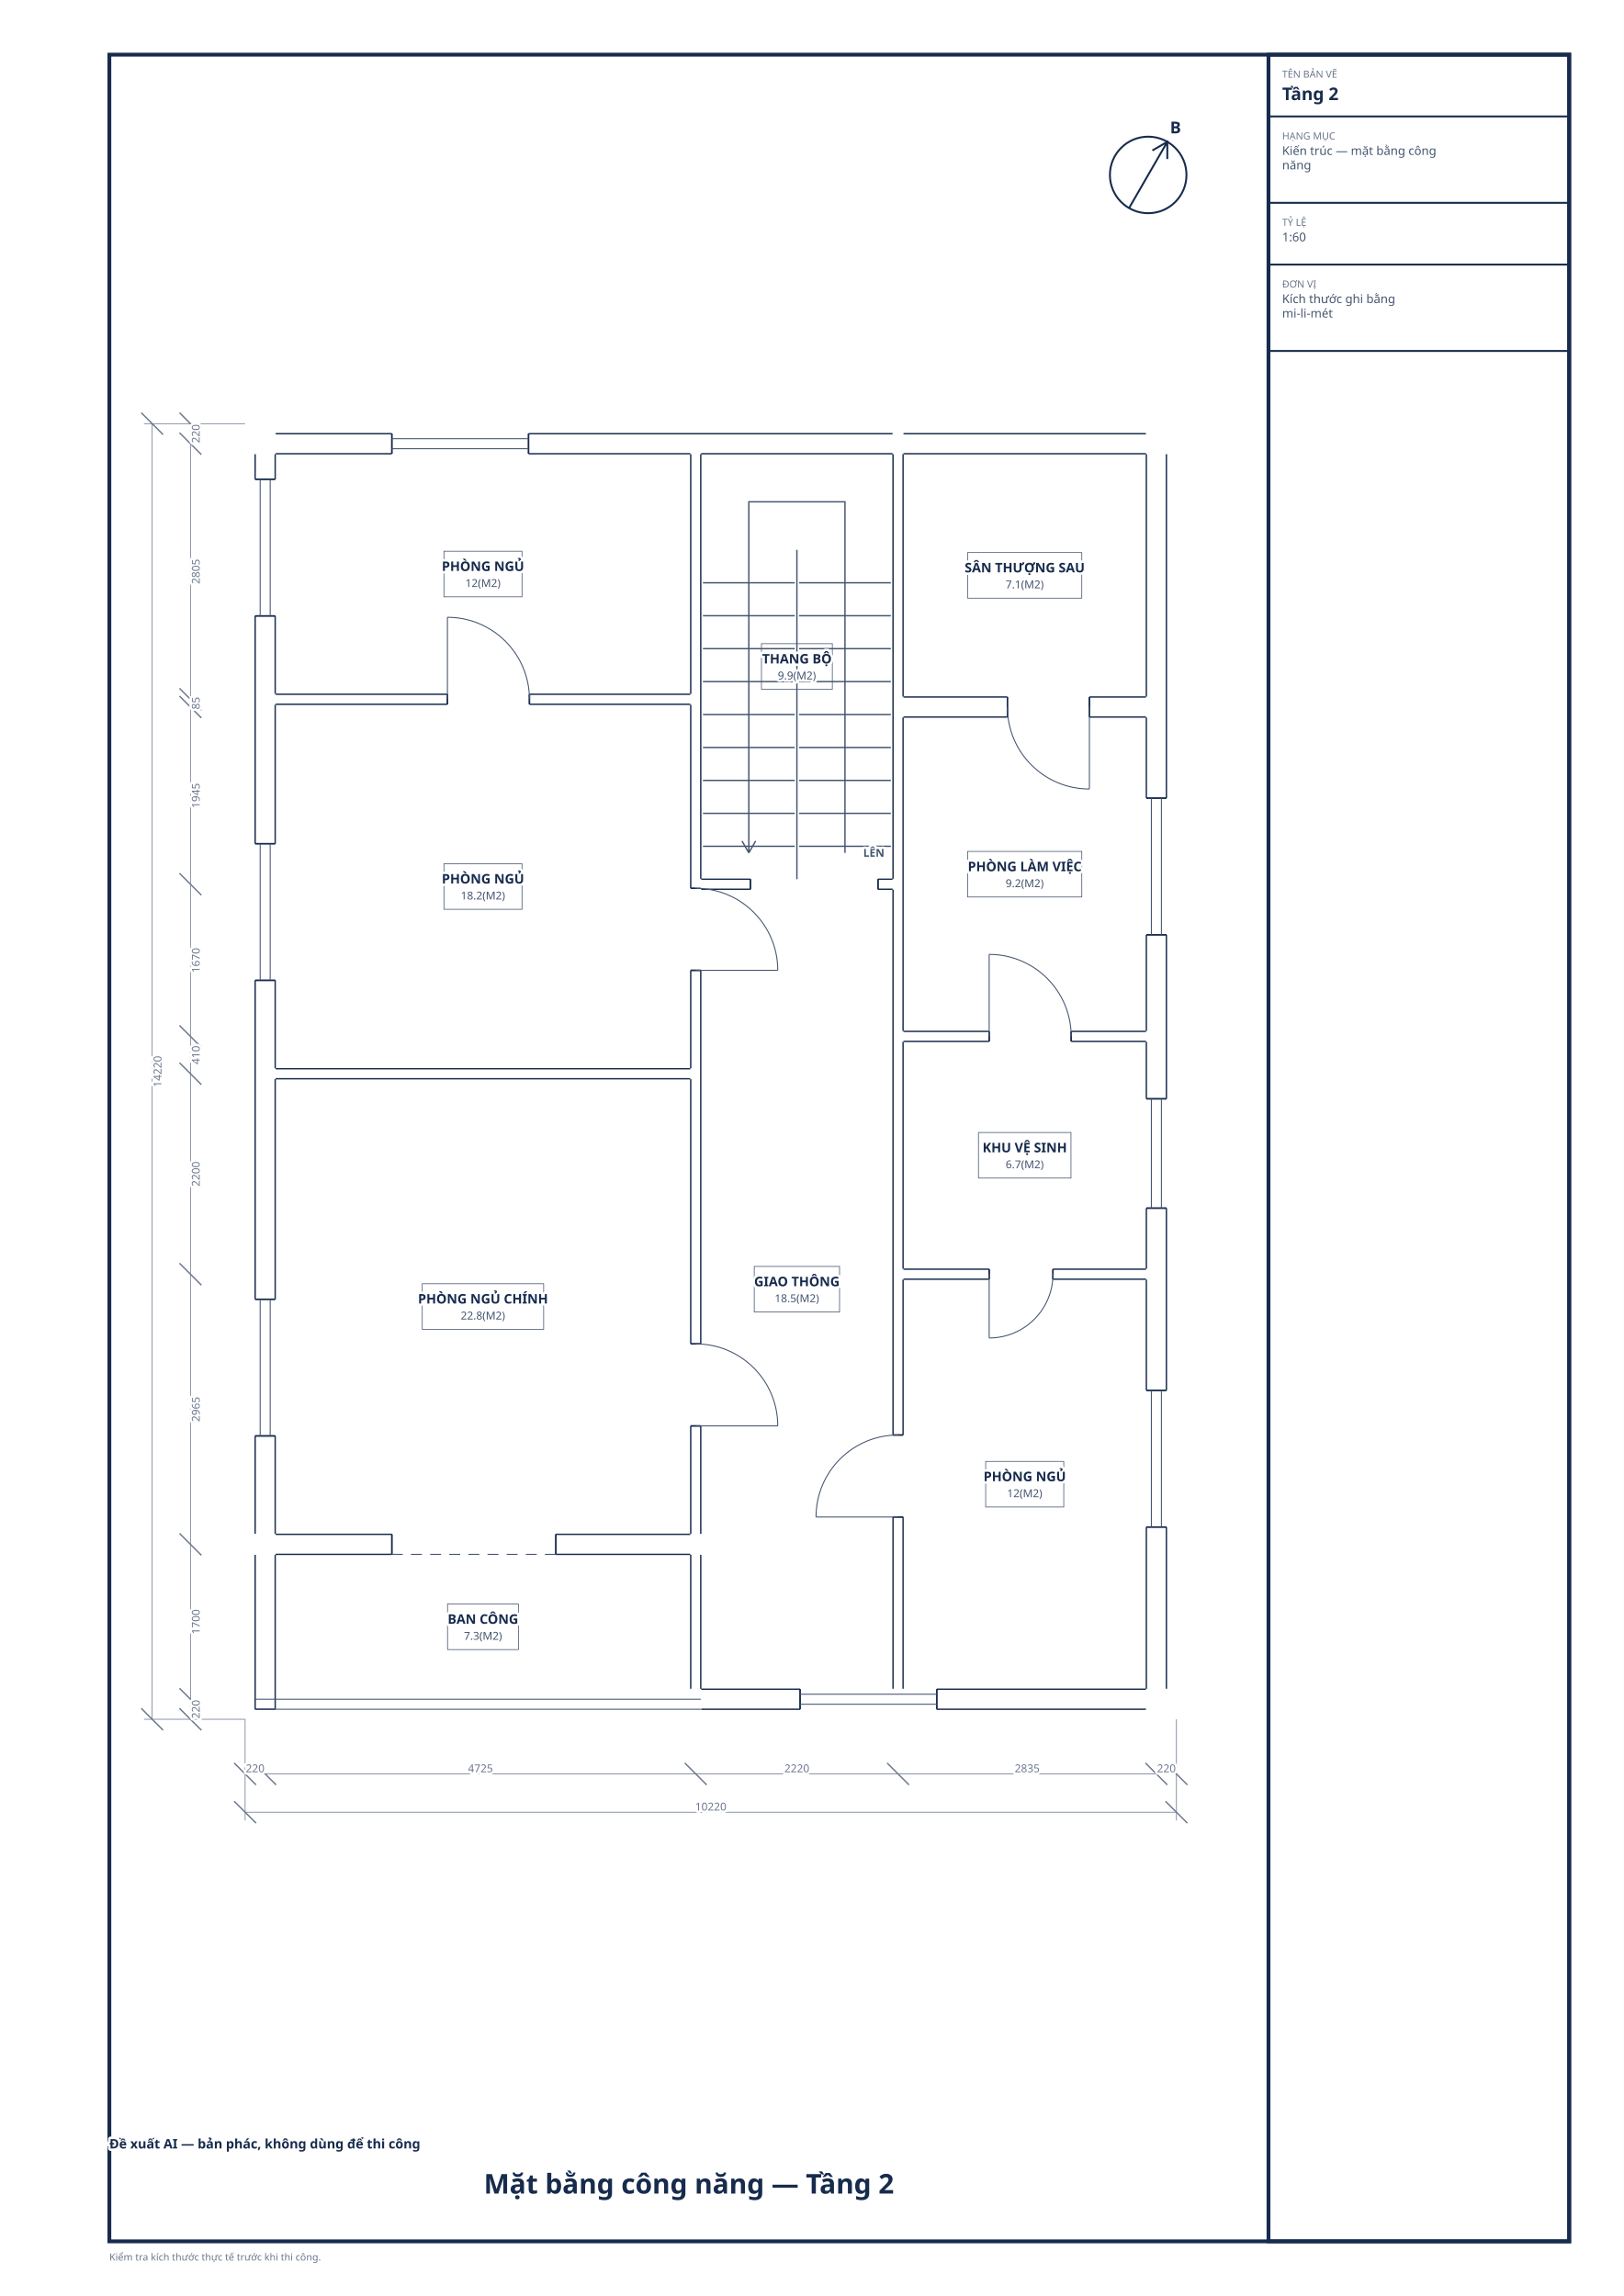
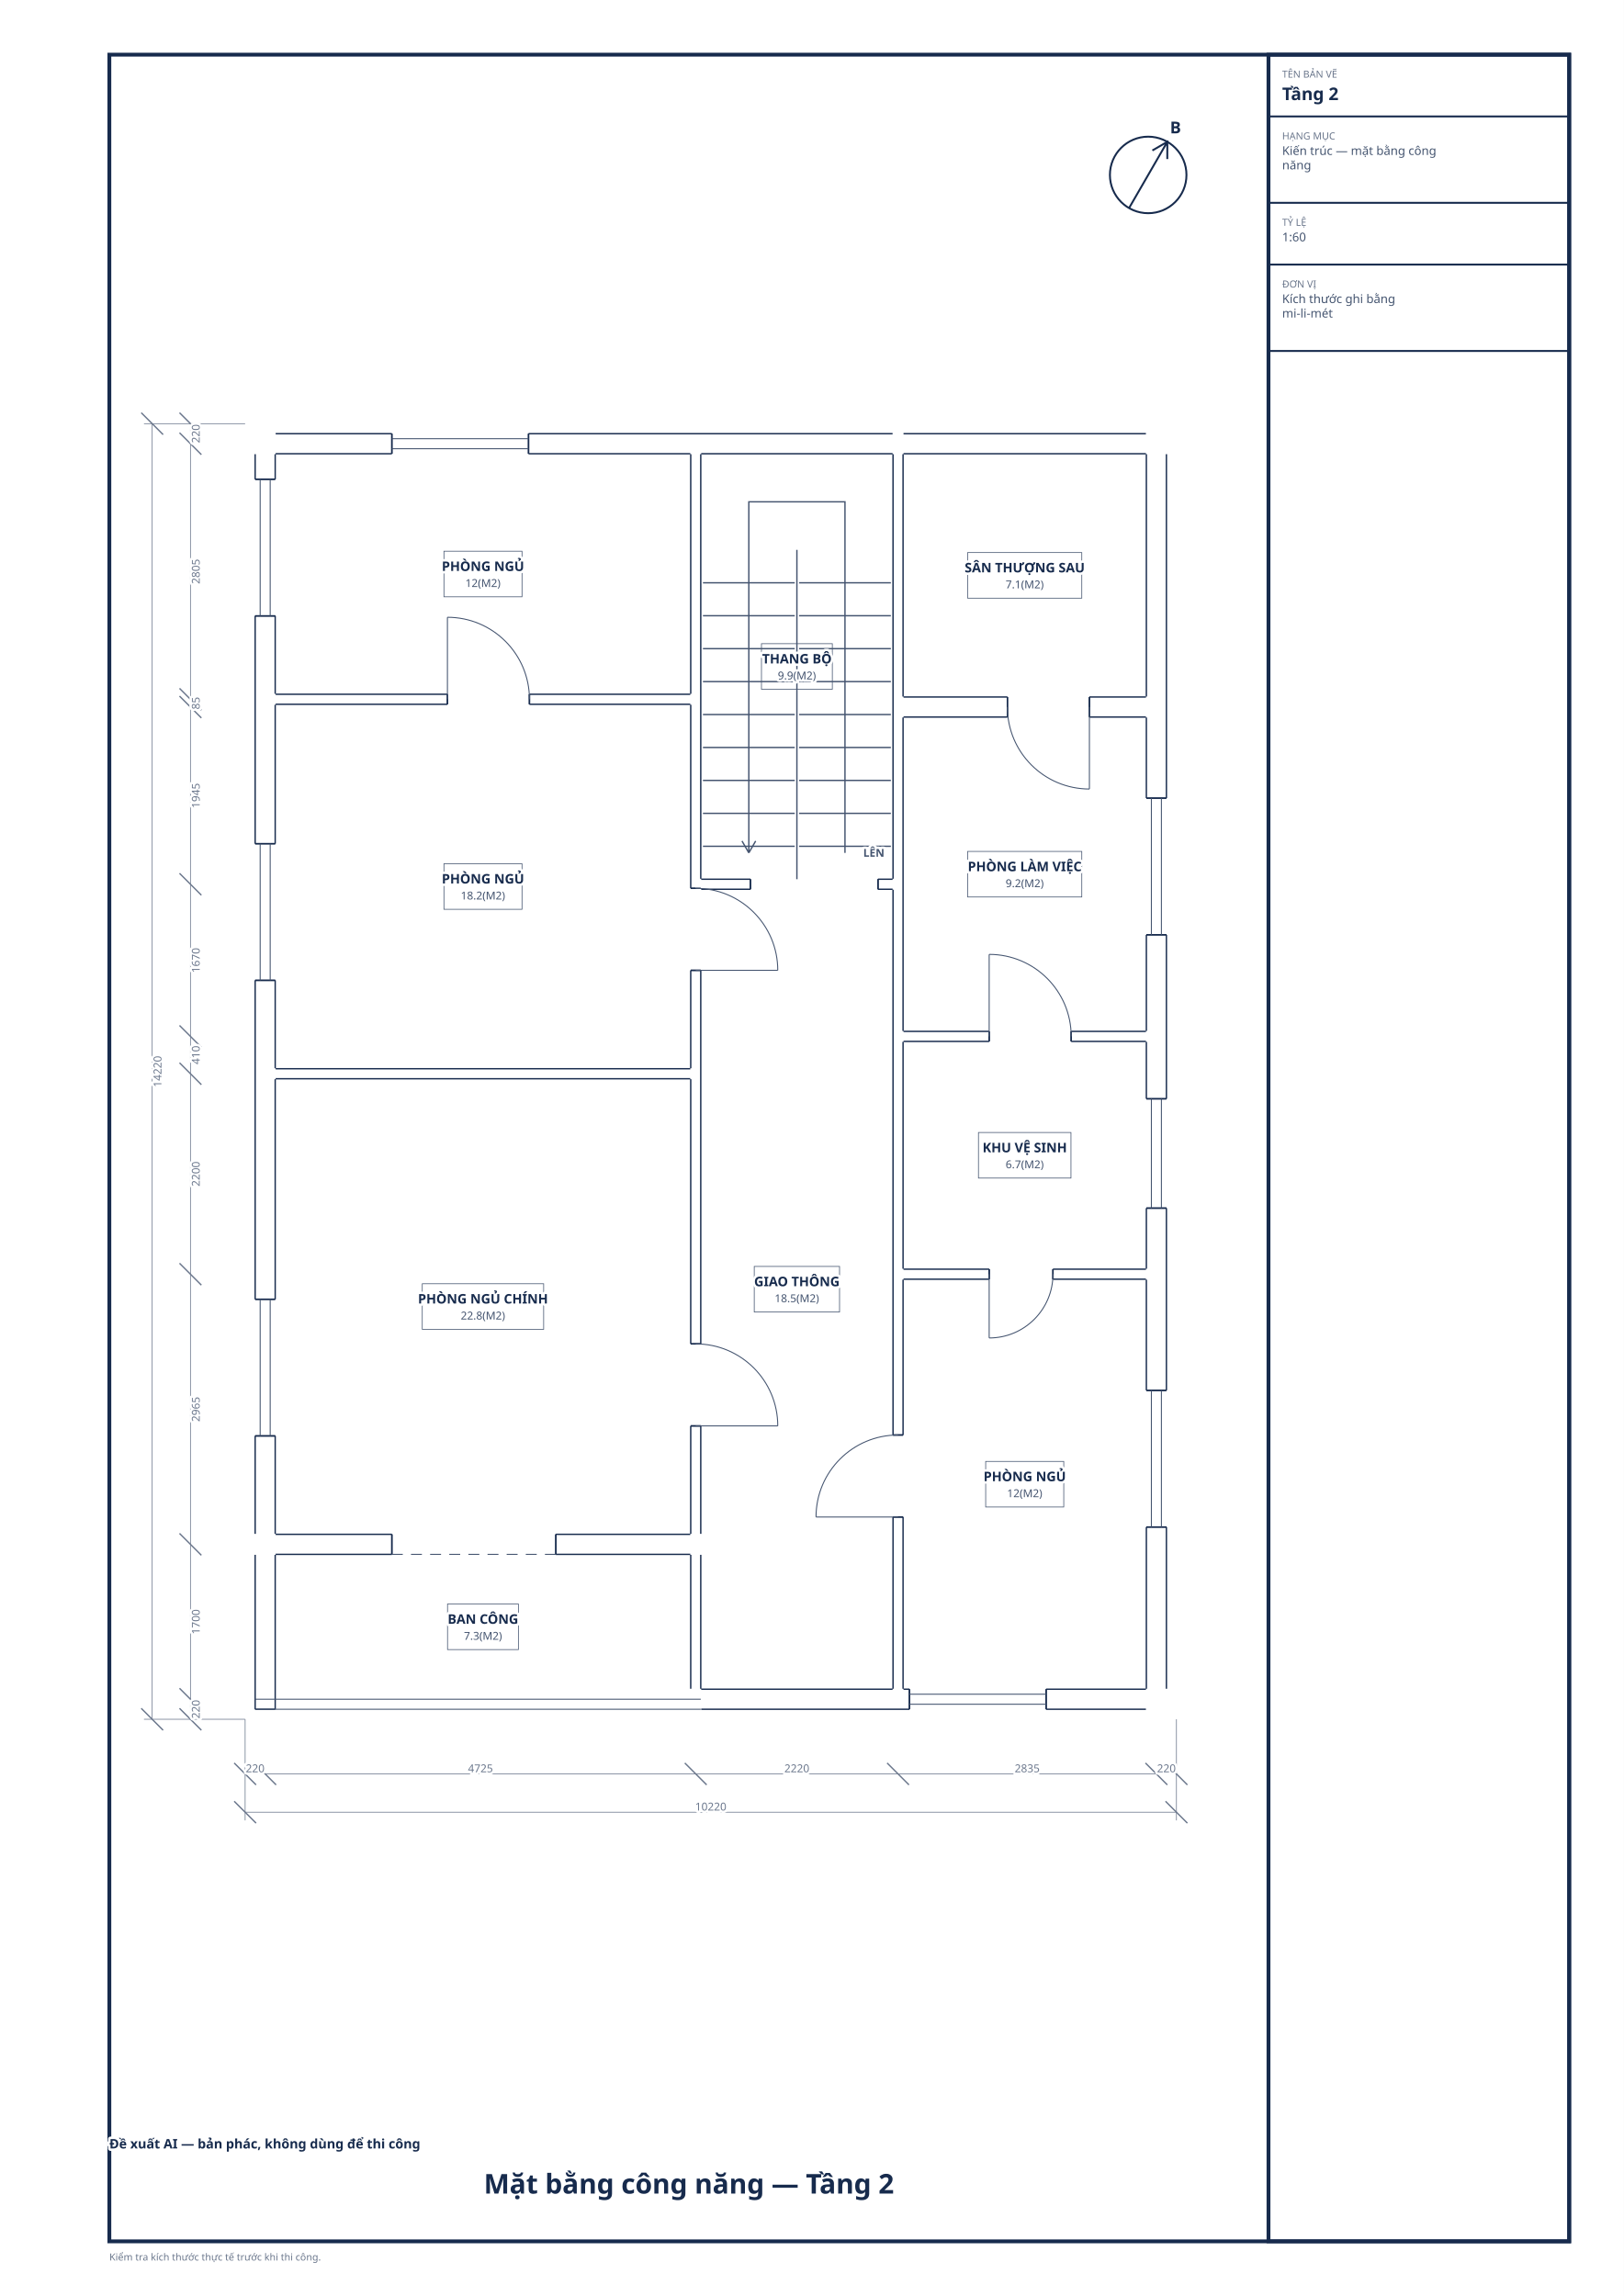
<svg xmlns="http://www.w3.org/2000/svg" viewBox="0 0 297 420" width="297mm" height="420mm">
  <style>text{font-family:'Be Vietnam Pro', 'Noto Sans', 'Segoe UI', system-ui, sans-serif;text-anchor:middle;dominant-baseline:middle;paint-order:stroke;stroke:#FFFFFF;stroke-width:0.9;stroke-linejoin:round}.fr{stroke:#172B4D;stroke-width:0.7;fill:none;}.tr{stroke:#172B4D;stroke-width:0.35;fill:none;}.wf{fill:#FFFFFF;stroke:none}.w{stroke:#172B4D;stroke-width:0.25;fill:none;}.cl{fill:#172B4D;stroke:#172B4D;stroke-width:0.25}.lb{fill:none;stroke:#44546F;stroke-width:0.13}.rl{stroke:#44546F;stroke-width:0.18;fill:none;}.op{stroke:#172B4D;stroke-width:0.25;fill:none;}.dl{stroke:#44546F;stroke-width:0.18;fill:none;}.wn{stroke:#44546F;stroke-width:0.18;fill:none;}.st{stroke:#44546F;stroke-width:0.25;fill:none;}.sa{stroke:#44546F;stroke-width:0.25;fill:none;}.vd{stroke:#44546F;stroke-width:0.18;fill:#DCDFE4}.nt{stroke:#172B4D;stroke-width:0.35;fill:none;}.dm{stroke:#6B778C;stroke-width:0.13;fill:none;}.dt{stroke:#6B778C;stroke-width:0.25;fill:none;}.tn{font-size:2.4px;fill:#172B4D;font-weight:600;}.ta{font-size:2px;fill:#44546F;}.td{font-size:2px;fill:#6B778C;}.tst{font-size:2px;fill:#44546F;font-weight:600;}.tl{font-size:3.2px;fill:#172B4D;font-weight:700;text-anchor:start;}.tw{font-size:2.4px;fill:#172B4D;font-weight:600;text-anchor:start;}.ts{font-size:2.2px;fill:#44546F;text-anchor:start;}.tnn{font-size:3px;fill:#172B4D;font-weight:700;}.tt{font-size:5px;fill:#172B4D;font-weight:700;}.tbl{font-size:1.8px;fill:#6B778C;text-anchor:start;}.tf{font-size:1.8px;fill:#6B778C;text-anchor:start;}</style>
  <rect x="0" y="0" width="297" height="420" fill="#FFFFFF" />
  <rect x="20" y="10" width="267" height="400" class="fr" />
  <rect x="232" y="10" width="55" height="400" class="fr" />
  <text x="234.5" y="13.58" class="tbl">TÊN BẢN VẼ</text>
  <text x="234.5" y="17.18" class="tl">Tầng 2</text>
  <path class="tr" d="M 232 21.3 L 287 21.3" />
  <text x="234.5" y="24.88" class="tbl">HẠNG MỤC</text>
  <text x="234.5" y="27.58" class="ts">Kiến trúc — mặt bằng công</text>
  <text x="234.5" y="30.22" class="ts">năng</text>
  <path class="tr" d="M 232 37.1 L 287 37.1" />
  <text x="234.5" y="40.68" class="tbl">TỶ LỆ</text>
  <text x="234.5" y="43.38" class="ts">1:60</text>
  <path class="tr" d="M 232 48.4 L 287 48.4" />
  <text x="234.5" y="51.98" class="tbl">ĐƠN VỊ</text>
  <text x="234.5" y="54.68" class="ts">Kích thước ghi bằng</text>
  <text x="234.5" y="57.32" class="ts">mi-li-mét</text>
  <path class="tr" d="M 232 64.2 L 287 64.2" />
  <text x="126" y="399.5" class="tt">Mặt bằng công năng — Tầng 2</text>
  <text x="20" y="392.16" class="tw">Đề xuất AI — bản phác, không dùng để thi công</text>
  <text x="20" y="412.88" class="tf">Kiểm tra kích thước thực tế trước khi thi công.</text>
-   <path class="wf" d="M 126.333 312.667 L 146.333 312.667 L 146.333 309 L 126.333 309 Z M 171.333 312.667 L 213.333 312.667 L 213.333 309 L 171.333 309 Z M 46.667 83 L 71.667 83 L 71.667 79.333 L 46.667 79.333 Z M 96.667 83 L 213.333 83 L 213.333 79.333 L 96.667 79.333 Z M 50.333 312.667 L 50.333 262.667 L 46.667 262.667 L 46.667 312.667 Z M 50.333 237.667 L 50.333 179.333 L 46.667 179.333 L 46.667 237.667 Z M 50.333 154.333 L 50.333 112.667 L 46.667 112.667 L 46.667 154.333 Z M 50.333 87.667 L 50.333 79.333 L 46.667 79.333 L 46.667 87.667 Z M 213.333 312.667 L 213.333 279.333 L 209.667 279.333 L 209.667 312.667 Z M 213.333 254.333 L 213.333 221 L 209.667 221 L 209.667 254.333 Z M 213.333 201 L 213.333 171 L 209.667 171 L 209.667 201 Z M 213.333 146 L 213.333 79.333 L 209.667 79.333 L 209.667 146 Z M 46.667 284.333 L 71.667 284.333 L 71.667 280.667 L 46.667 280.667 Z M 101.667 284.333 L 128.167 284.333 L 128.167 280.667 L 101.667 280.667 Z M 164.25 131.167 L 184.25 131.167 L 184.25 127.5 L 164.25 127.5 Z M 199.25 131.167 L 211.5 131.167 L 211.5 127.5 L 199.25 127.5 Z M 128.167 312.667 L 128.167 260.833 L 126.333 260.833 L 126.333 312.667 Z M 128.167 245.833 L 128.167 177.5 L 126.333 177.5 L 126.333 245.833 Z M 128.167 162.5 L 128.167 81.167 L 126.333 81.167 L 126.333 162.5 Z M 165.167 310.833 L 165.167 277.5 L 163.333 277.5 L 163.333 310.833 Z M 165.167 262.5 L 165.167 79.333 L 163.333 79.333 L 163.333 262.5 Z M 48.5 197.333 L 127.25 197.333 L 127.25 195.5 L 48.5 195.5 Z M 48.5 128.833 L 81.833 128.833 L 81.833 127 L 48.5 127 Z M 96.833 128.833 L 127.25 128.833 L 127.25 127 L 96.833 127 Z M 127.25 162.667 L 137.25 162.667 L 137.25 160.833 L 127.25 160.833 Z M 160.583 162.667 L 164.25 162.667 L 164.25 160.833 L 160.583 160.833 Z M 164.25 234 L 180.917 234 L 180.917 232.167 L 164.25 232.167 Z M 192.583 234 L 211.5 234 L 211.5 232.167 L 192.583 232.167 Z M 164.25 190.5 L 180.917 190.5 L 180.917 188.667 L 164.25 188.667 Z M 195.917 190.5 L 211.5 190.5 L 211.5 188.667 L 195.917 188.667 Z" />
-   <path class="w" d="M 128.25 312.667 L 146.333 312.667 M 128.25 309 L 146.333 309 M 146.333 312.667 L 146.333 309 M 171.333 312.667 L 209.583 312.667 M 171.333 309 L 209.583 309 M 171.333 312.667 L 171.333 309 M 50.417 83 L 71.667 83 M 50.417 79.333 L 71.667 79.333 M 71.667 83 L 71.667 79.333 M 96.667 83 L 126.25 83 M 128.25 83 L 163.25 83 M 165.25 83 L 209.583 83 M 96.667 79.333 L 163.25 79.333 M 165.25 79.333 L 209.583 79.333 M 96.667 83 L 96.667 79.333 M 50.333 312.667 L 50.333 284.417 M 50.333 280.583 L 50.333 262.667 M 46.667 312.667 L 46.667 284.417 M 46.667 280.583 L 46.667 262.667 M 50.333 312.667 L 46.667 312.667 M 50.333 262.667 L 46.667 262.667 M 50.333 237.667 L 50.333 197.417 M 50.333 195.417 L 50.333 179.333 M 46.667 237.667 L 46.667 179.333 M 50.333 237.667 L 46.667 237.667 M 50.333 179.333 L 46.667 179.333 M 50.333 154.333 L 50.333 128.917 M 50.333 126.917 L 50.333 112.667 M 46.667 154.333 L 46.667 112.667 M 50.333 154.333 L 46.667 154.333 M 50.333 112.667 L 46.667 112.667 M 50.333 87.667 L 50.333 83.083 M 46.667 87.667 L 46.667 83.083 M 50.333 87.667 L 46.667 87.667 M 213.333 308.917 L 213.333 279.333 M 209.667 308.917 L 209.667 279.333 M 213.333 279.333 L 209.667 279.333 M 213.333 254.333 L 213.333 221 M 209.667 254.333 L 209.667 234.083 M 209.667 232.083 L 209.667 221 M 213.333 254.333 L 209.667 254.333 M 213.333 221 L 209.667 221 M 213.333 201 L 213.333 171 M 209.667 201 L 209.667 190.583 M 209.667 188.583 L 209.667 171 M 213.333 201 L 209.667 201 M 213.333 171 L 209.667 171 M 213.333 146 L 213.333 83.083 M 209.667 146 L 209.667 131.25 M 209.667 127.417 L 209.667 83.083 M 213.333 146 L 209.667 146 M 50.417 284.333 L 71.667 284.333 M 50.417 280.667 L 71.667 280.667 M 71.667 284.333 L 71.667 280.667 M 101.667 284.333 L 126.25 284.333 M 101.667 280.667 L 126.25 280.667 M 101.667 284.333 L 101.667 280.667 M 165.25 131.167 L 184.25 131.167 M 165.25 127.5 L 184.25 127.5 M 184.25 131.167 L 184.25 127.5 M 199.25 131.167 L 209.583 131.167 M 199.25 127.5 L 209.583 127.5 M 199.25 131.167 L 199.25 127.5 M 128.167 308.917 L 128.167 284.417 M 128.167 280.583 L 128.167 260.833 M 126.333 308.917 L 126.333 284.417 M 126.333 280.583 L 126.333 260.833 M 128.167 260.833 L 126.333 260.833 M 128.167 245.833 L 128.167 177.5 M 126.333 245.833 L 126.333 197.417 M 126.333 195.417 L 126.333 177.5 M 128.167 245.833 L 126.333 245.833 M 128.167 177.5 L 126.333 177.5 M 128.167 160.75 L 128.167 83.083 M 126.333 162.5 L 126.333 128.917 M 126.333 126.917 L 126.333 83.083 M 127.167 162.5 L 126.333 162.5 M 165.167 308.917 L 165.167 277.5 M 163.333 308.917 L 163.333 277.5 M 165.167 277.5 L 163.333 277.5 M 165.167 262.5 L 165.167 234.083 M 165.167 232.083 L 165.167 190.583 M 165.167 188.583 L 165.167 131.25 M 165.167 127.417 L 165.167 83.083 M 163.333 262.5 L 163.333 162.75 M 163.333 160.75 L 163.333 83.083 M 165.167 262.5 L 163.333 262.5 M 50.417 197.333 L 126.25 197.333 M 50.417 195.5 L 126.25 195.5 M 50.417 128.833 L 81.833 128.833 M 50.417 127 L 81.833 127 M 81.833 128.833 L 81.833 127 M 96.833 128.833 L 126.25 128.833 M 96.833 127 L 126.25 127 M 96.833 128.833 L 96.833 127 M 128.25 162.667 L 137.25 162.667 M 128.25 160.833 L 137.25 160.833 M 137.25 162.667 L 137.25 160.833 M 160.583 162.667 L 163.25 162.667 M 160.583 160.833 L 163.25 160.833 M 160.583 162.667 L 160.583 160.833 M 165.25 234 L 180.917 234 M 165.25 232.167 L 180.917 232.167 M 180.917 234 L 180.917 232.167 M 192.583 234 L 209.583 234 M 192.583 232.167 L 209.583 232.167 M 192.583 234 L 192.583 232.167 M 165.25 190.5 L 180.917 190.5 M 165.25 188.667 L 180.917 188.667 M 180.917 190.5 L 180.917 188.667 M 195.917 190.5 L 209.583 190.5 M 195.917 188.667 L 209.583 188.667 M 195.917 190.5 L 195.917 188.667" />
+   <path class="wf" d="M 126.333 312.667 L 166.333 312.667 L 166.333 309 L 126.333 309 Z M 191.333 312.667 L 213.333 312.667 L 213.333 309 L 191.333 309 Z M 46.667 83 L 71.667 83 L 71.667 79.333 L 46.667 79.333 Z M 96.667 83 L 213.333 83 L 213.333 79.333 L 96.667 79.333 Z M 50.333 312.667 L 50.333 262.667 L 46.667 262.667 L 46.667 312.667 Z M 50.333 237.667 L 50.333 179.333 L 46.667 179.333 L 46.667 237.667 Z M 50.333 154.333 L 50.333 112.667 L 46.667 112.667 L 46.667 154.333 Z M 50.333 87.667 L 50.333 79.333 L 46.667 79.333 L 46.667 87.667 Z M 213.333 312.667 L 213.333 279.333 L 209.667 279.333 L 209.667 312.667 Z M 213.333 254.333 L 213.333 221 L 209.667 221 L 209.667 254.333 Z M 213.333 201 L 213.333 171 L 209.667 171 L 209.667 201 Z M 213.333 146 L 213.333 79.333 L 209.667 79.333 L 209.667 146 Z M 46.667 284.333 L 71.667 284.333 L 71.667 280.667 L 46.667 280.667 Z M 101.667 284.333 L 128.167 284.333 L 128.167 280.667 L 101.667 280.667 Z M 164.25 131.167 L 184.25 131.167 L 184.25 127.5 L 164.25 127.5 Z M 199.25 131.167 L 211.5 131.167 L 211.5 127.5 L 199.25 127.5 Z M 128.167 312.667 L 128.167 260.833 L 126.333 260.833 L 126.333 312.667 Z M 128.167 245.833 L 128.167 177.5 L 126.333 177.5 L 126.333 245.833 Z M 128.167 162.5 L 128.167 81.167 L 126.333 81.167 L 126.333 162.5 Z M 165.167 310.833 L 165.167 277.5 L 163.333 277.5 L 163.333 310.833 Z M 165.167 262.5 L 165.167 79.333 L 163.333 79.333 L 163.333 262.5 Z M 48.5 197.333 L 127.25 197.333 L 127.25 195.5 L 48.5 195.5 Z M 48.5 128.833 L 81.833 128.833 L 81.833 127 L 48.5 127 Z M 96.833 128.833 L 127.25 128.833 L 127.25 127 L 96.833 127 Z M 127.25 162.667 L 137.25 162.667 L 137.25 160.833 L 127.25 160.833 Z M 160.583 162.667 L 164.25 162.667 L 164.25 160.833 L 160.583 160.833 Z M 164.25 234 L 180.917 234 L 180.917 232.167 L 164.25 232.167 Z M 192.583 234 L 211.5 234 L 211.5 232.167 L 192.583 232.167 Z M 164.25 190.5 L 180.917 190.5 L 180.917 188.667 L 164.25 188.667 Z M 195.917 190.5 L 211.5 190.5 L 211.5 188.667 L 195.917 188.667 Z" />
+   <path class="w" d="M 128.25 312.667 L 166.333 312.667 M 128.25 309 L 163.25 309 M 165.25 309 L 166.333 309 M 166.333 312.667 L 166.333 309 M 191.333 312.667 L 209.583 312.667 M 191.333 309 L 209.583 309 M 191.333 312.667 L 191.333 309 M 50.417 83 L 71.667 83 M 50.417 79.333 L 71.667 79.333 M 71.667 83 L 71.667 79.333 M 96.667 83 L 126.25 83 M 128.25 83 L 163.25 83 M 165.25 83 L 209.583 83 M 96.667 79.333 L 163.25 79.333 M 165.25 79.333 L 209.583 79.333 M 96.667 83 L 96.667 79.333 M 50.333 312.667 L 50.333 284.417 M 50.333 280.583 L 50.333 262.667 M 46.667 312.667 L 46.667 284.417 M 46.667 280.583 L 46.667 262.667 M 50.333 312.667 L 46.667 312.667 M 50.333 262.667 L 46.667 262.667 M 50.333 237.667 L 50.333 197.417 M 50.333 195.417 L 50.333 179.333 M 46.667 237.667 L 46.667 179.333 M 50.333 237.667 L 46.667 237.667 M 50.333 179.333 L 46.667 179.333 M 50.333 154.333 L 50.333 128.917 M 50.333 126.917 L 50.333 112.667 M 46.667 154.333 L 46.667 112.667 M 50.333 154.333 L 46.667 154.333 M 50.333 112.667 L 46.667 112.667 M 50.333 87.667 L 50.333 83.083 M 46.667 87.667 L 46.667 83.083 M 50.333 87.667 L 46.667 87.667 M 213.333 308.917 L 213.333 279.333 M 209.667 308.917 L 209.667 279.333 M 213.333 279.333 L 209.667 279.333 M 213.333 254.333 L 213.333 221 M 209.667 254.333 L 209.667 234.083 M 209.667 232.083 L 209.667 221 M 213.333 254.333 L 209.667 254.333 M 213.333 221 L 209.667 221 M 213.333 201 L 213.333 171 M 209.667 201 L 209.667 190.583 M 209.667 188.583 L 209.667 171 M 213.333 201 L 209.667 201 M 213.333 171 L 209.667 171 M 213.333 146 L 213.333 83.083 M 209.667 146 L 209.667 131.25 M 209.667 127.417 L 209.667 83.083 M 213.333 146 L 209.667 146 M 50.417 284.333 L 71.667 284.333 M 50.417 280.667 L 71.667 280.667 M 71.667 284.333 L 71.667 280.667 M 101.667 284.333 L 126.25 284.333 M 101.667 280.667 L 126.25 280.667 M 101.667 284.333 L 101.667 280.667 M 165.25 131.167 L 184.25 131.167 M 165.25 127.5 L 184.25 127.5 M 184.25 131.167 L 184.25 127.5 M 199.25 131.167 L 209.583 131.167 M 199.25 127.5 L 209.583 127.5 M 199.25 131.167 L 199.25 127.5 M 128.167 308.917 L 128.167 284.417 M 128.167 280.583 L 128.167 260.833 M 126.333 308.917 L 126.333 284.417 M 126.333 280.583 L 126.333 260.833 M 128.167 260.833 L 126.333 260.833 M 128.167 245.833 L 128.167 177.5 M 126.333 245.833 L 126.333 197.417 M 126.333 195.417 L 126.333 177.5 M 128.167 245.833 L 126.333 245.833 M 128.167 177.5 L 126.333 177.5 M 128.167 160.75 L 128.167 83.083 M 126.333 162.5 L 126.333 128.917 M 126.333 126.917 L 126.333 83.083 M 127.167 162.5 L 126.333 162.5 M 165.167 308.917 L 165.167 277.5 M 163.333 308.917 L 163.333 277.5 M 165.167 277.5 L 163.333 277.5 M 165.167 262.5 L 165.167 234.083 M 165.167 232.083 L 165.167 190.583 M 165.167 188.583 L 165.167 131.25 M 165.167 127.417 L 165.167 83.083 M 163.333 262.5 L 163.333 162.75 M 163.333 160.75 L 163.333 83.083 M 165.167 262.5 L 163.333 262.5 M 50.417 197.333 L 126.25 197.333 M 50.417 195.5 L 126.25 195.5 M 50.417 128.833 L 81.833 128.833 M 50.417 127 L 81.833 127 M 81.833 128.833 L 81.833 127 M 96.833 128.833 L 126.25 128.833 M 96.833 127 L 126.25 127 M 96.833 128.833 L 96.833 127 M 128.25 162.667 L 137.25 162.667 M 128.25 160.833 L 137.25 160.833 M 137.25 162.667 L 137.25 160.833 M 160.583 162.667 L 163.25 162.667 M 160.583 160.833 L 163.25 160.833 M 160.583 162.667 L 160.583 160.833 M 165.25 234 L 180.917 234 M 165.25 232.167 L 180.917 232.167 M 180.917 234 L 180.917 232.167 M 192.583 234 L 209.583 234 M 192.583 232.167 L 209.583 232.167 M 192.583 234 L 192.583 232.167 M 165.25 190.5 L 180.917 190.5 M 165.25 188.667 L 180.917 188.667 M 180.917 190.5 L 180.917 188.667 M 195.917 190.5 L 209.583 190.5 M 195.917 188.667 L 209.583 188.667 M 195.917 190.5 L 195.917 188.667" />
  <path class="rl" d="M 46.667 312.667 L 128.167 312.667 M 46.667 310.833 L 128.167 310.833" />
-   <path class="op" d="M 71.667 284.333 L 71.667 280.667 M 101.667 284.333 L 101.667 280.667 M 128.167 260.833 L 126.333 260.833 M 128.167 245.833 L 126.333 245.833 M 128.167 177.5 L 126.333 177.5 M 128.167 162.5 L 126.333 162.5 M 81.833 128.833 L 81.833 127 M 96.833 128.833 L 96.833 127 M 137.25 162.667 L 137.25 160.833 M 160.583 162.667 L 160.583 160.833 M 165.167 277.5 L 163.333 277.5 M 165.167 262.5 L 163.333 262.5 M 180.917 234 L 180.917 232.167 M 192.583 234 L 192.583 232.167 M 180.917 190.5 L 180.917 188.667 M 195.917 190.5 L 195.917 188.667 M 184.25 131.167 L 184.25 127.5 M 199.25 131.167 L 199.25 127.5 M 50.333 262.667 L 46.667 262.667 M 50.333 237.667 L 46.667 237.667 M 50.333 179.333 L 46.667 179.333 M 50.333 154.333 L 46.667 154.333 M 50.333 112.667 L 46.667 112.667 M 50.333 87.667 L 46.667 87.667 M 71.667 83 L 71.667 79.333 M 96.667 83 L 96.667 79.333 M 146.333 312.667 L 146.333 309 M 171.333 312.667 L 171.333 309 M 213.333 279.333 L 209.667 279.333 M 213.333 254.333 L 209.667 254.333 M 213.333 221 L 209.667 221 M 213.333 201 L 209.667 201 M 213.333 171 L 209.667 171 M 213.333 146 L 209.667 146" />
-   <path class="wn" d="M 47.583 262.667 L 47.583 237.667 M 49.417 262.667 L 49.417 237.667 M 47.583 179.333 L 47.583 154.333 M 49.417 179.333 L 49.417 154.333 M 47.583 112.667 L 47.583 87.667 M 49.417 112.667 L 49.417 87.667 M 71.667 80.25 L 96.667 80.25 M 71.667 82.083 L 96.667 82.083 M 146.333 309.917 L 171.333 309.917 M 146.333 311.75 L 171.333 311.75 M 210.583 279.333 L 210.583 254.333 M 212.417 279.333 L 212.417 254.333 M 210.583 221 L 210.583 201 M 212.417 221 L 212.417 201 M 210.583 171 L 210.583 146 M 212.417 171 L 212.417 146" />
+   <path class="op" d="M 71.667 284.333 L 71.667 280.667 M 101.667 284.333 L 101.667 280.667 M 128.167 260.833 L 126.333 260.833 M 128.167 245.833 L 126.333 245.833 M 128.167 177.5 L 126.333 177.5 M 128.167 162.5 L 126.333 162.5 M 81.833 128.833 L 81.833 127 M 96.833 128.833 L 96.833 127 M 137.25 162.667 L 137.25 160.833 M 160.583 162.667 L 160.583 160.833 M 165.167 277.5 L 163.333 277.5 M 165.167 262.5 L 163.333 262.5 M 180.917 234 L 180.917 232.167 M 192.583 234 L 192.583 232.167 M 180.917 190.5 L 180.917 188.667 M 195.917 190.5 L 195.917 188.667 M 184.25 131.167 L 184.25 127.5 M 199.25 131.167 L 199.25 127.5 M 50.333 262.667 L 46.667 262.667 M 50.333 237.667 L 46.667 237.667 M 50.333 179.333 L 46.667 179.333 M 50.333 154.333 L 46.667 154.333 M 50.333 112.667 L 46.667 112.667 M 50.333 87.667 L 46.667 87.667 M 71.667 83 L 71.667 79.333 M 96.667 83 L 96.667 79.333 M 166.333 312.667 L 166.333 309 M 191.333 312.667 L 191.333 309 M 213.333 279.333 L 209.667 279.333 M 213.333 254.333 L 209.667 254.333 M 213.333 221 L 209.667 221 M 213.333 201 L 209.667 201 M 213.333 171 L 209.667 171 M 213.333 146 L 209.667 146" />
+   <path class="wn" d="M 47.583 262.667 L 47.583 237.667 M 49.417 262.667 L 49.417 237.667 M 47.583 179.333 L 47.583 154.333 M 49.417 179.333 L 49.417 154.333 M 47.583 112.667 L 47.583 87.667 M 49.417 112.667 L 49.417 87.667 M 71.667 80.25 L 96.667 80.25 M 71.667 82.083 L 96.667 82.083 M 166.333 309.917 L 191.333 309.917 M 166.333 311.75 L 191.333 311.75 M 210.583 279.333 L 210.583 254.333 M 212.417 279.333 L 212.417 254.333 M 210.583 221 L 210.583 201 M 212.417 221 L 212.417 201 M 210.583 171 L 210.583 146 M 212.417 171 L 212.417 146" />
  <path class="dl" d="M 127.25 260.833 L 142.25 260.833 M 142.25 260.833 A 15 15 0 0 0 127.25 245.833 M 127.25 177.5 L 142.25 177.5 M 142.25 177.5 A 15 15 0 0 0 127.25 162.5 M 81.833 127.917 L 81.833 112.917 M 81.833 112.917 A 15 15 0 0 1 96.833 127.917 M 164.25 277.5 L 149.25 277.5 M 149.25 277.5 A 15 15 0 0 1 164.25 262.5 M 180.917 233.083 L 180.917 244.75 M 180.917 244.75 A 11.667 11.667 0 0 0 192.583 233.083 M 180.917 189.583 L 180.917 174.583 M 180.917 174.583 A 15 15 0 0 1 195.917 189.583 M 199.25 129.333 L 199.25 144.333 M 199.25 144.333 A 15 15 0 0 1 184.25 129.333" />
  <path class="dl" d="M 71.667 284.333 L 101.667 284.333" stroke-dasharray="2 1.5" />
  <path class="st" d="M 162.933 154.808 L 146.15 154.808 M 162.933 148.783 L 146.15 148.783 M 162.933 142.758 L 146.15 142.758 M 162.933 136.733 L 146.15 136.733 M 162.933 130.708 L 146.15 130.708 M 162.933 124.683 L 146.15 124.683 M 162.933 118.658 L 146.15 118.658 M 162.933 112.633 L 146.15 112.633 M 162.933 106.608 L 146.15 106.608 M 145.35 106.608 L 128.567 106.608 M 145.35 112.633 L 128.567 112.633 M 145.35 118.658 L 128.567 118.658 M 145.35 124.683 L 128.567 124.683 M 145.35 130.708 L 128.567 130.708 M 145.35 136.733 L 128.567 136.733 M 145.35 142.758 L 128.567 142.758 M 145.35 148.783 L 128.567 148.783 M 145.35 154.808 L 128.567 154.808 M 145.75 160.833 L 145.75 100.583" />
  <path class="sa" d="M 154.542 156.013 L 154.542 100.583 L 154.542 91.792 L 136.958 91.792 L 136.958 100.583 L 136.958 156.013 M 138.208 153.838 L 136.958 156.013 M 135.708 153.838 L 136.958 156.013" />
  <text x="159.817" y="156.013" class="tst">LÊN</text>
  <rect x="81.853" y="293.413" width="12.96" height="8.34" class="lb" />
  <text x="88.333" y="296.183" class="tn">BAN CÔNG</text>
  <text x="88.333" y="299.263" class="ta">7.3(M2)</text>
  <rect x="77.233" y="234.83" width="22.2" height="8.34" class="lb" />
  <text x="88.333" y="237.6" class="tn">PHÒNG NGỦ CHÍNH</text>
  <text x="88.333" y="240.68" class="ta">22.8(M2)</text>
  <rect x="81.193" y="157.997" width="14.28" height="8.34" class="lb" />
  <text x="88.333" y="160.767" class="tn">PHÒNG NGỦ</text>
  <text x="88.333" y="163.847" class="ta">18.2(M2)</text>
  <rect x="81.193" y="100.83" width="14.28" height="8.34" class="lb" />
  <text x="88.333" y="103.6" class="tn">PHÒNG NGỦ</text>
  <text x="88.333" y="106.68" class="ta">12(M2)</text>
  <rect x="137.95" y="231.663" width="15.6" height="8.34" class="lb" />
  <text x="145.75" y="234.433" class="tn">GIAO THÔNG</text>
  <text x="145.75" y="237.513" class="ta">18.5(M2)</text>
  <rect x="139.27" y="117.747" width="12.96" height="8.34" class="lb" />
  <text x="145.75" y="120.517" class="tn">THANG BỘ</text>
  <text x="145.75" y="123.597" class="ta">9.9(M2)</text>
  <rect x="180.277" y="267.33" width="14.28" height="8.34" class="lb" />
  <text x="187.417" y="270.1" class="tn">PHÒNG NGỦ</text>
  <text x="187.417" y="273.18" class="ta">12(M2)</text>
  <rect x="178.957" y="207.163" width="16.92" height="8.34" class="lb" />
  <text x="187.417" y="209.933" class="tn">KHU VỆ SINH</text>
  <text x="187.417" y="213.013" class="ta">6.7(M2)</text>
  <rect x="176.977" y="155.747" width="20.88" height="8.34" class="lb" />
  <text x="187.417" y="158.517" class="tn">PHÒNG LÀM VIỆC</text>
  <text x="187.417" y="161.597" class="ta">9.2(M2)</text>
  <rect x="176.977" y="101.08" width="20.88" height="8.34" class="lb" />
  <text x="187.417" y="103.85" class="tn">SÂN THƯỢNG SAU</text>
  <text x="187.417" y="106.93" class="ta">7.1(M2)</text>
  <path class="dm" d="M 44.833 324.5 L 215.167 324.5 M 44.833 331.5 L 215.167 331.5 M 44.833 314.5 L 44.833 333 M 215.167 314.5 L 215.167 333" />
  <path class="dt" d="M 42.833 322.5 L 46.833 326.5 M 46.5 322.5 L 50.5 326.5 M 125.25 322.5 L 129.25 326.5 M 162.25 322.5 L 166.25 326.5 M 209.5 322.5 L 213.5 326.5 M 213.167 322.5 L 217.167 326.5 M 42.833 329.5 L 46.833 333.5 M 213.167 329.5 L 217.167 333.5" />
  <text x="46.667" y="323.5" class="td">220</text>
  <text x="87.875" y="323.5" class="td">4725</text>
  <text x="145.75" y="323.5" class="td">2220</text>
  <text x="187.875" y="323.5" class="td">2835</text>
  <text x="213.333" y="323.5" class="td">220</text>
  <text x="130" y="330.5" class="td">10220</text>
  <path class="dm" d="M 34.833 314.5 L 34.833 77.5 M 27.833 314.5 L 27.833 77.5 M 44.833 314.5 L 26.333 314.5 M 44.833 77.5 L 26.333 77.5" />
  <path class="dt" d="M 32.833 312.5 L 36.833 316.5 M 32.833 308.833 L 36.833 312.833 M 32.833 280.5 L 36.833 284.5 M 32.833 231.083 L 36.833 235.083 M 32.833 194.417 L 36.833 198.417 M 32.833 187.583 L 36.833 191.583 M 32.833 159.75 L 36.833 163.75 M 32.833 127.333 L 36.833 131.333 M 32.833 125.917 L 36.833 129.917 M 32.833 79.167 L 36.833 83.167 M 32.833 75.5 L 36.833 79.5 M 25.833 312.5 L 29.833 316.5 M 25.833 75.5 L 29.833 79.5" />
  <text x="35.833" y="312.667" class="td" transform="rotate(-90 35.833 312.667)">220</text>
  <text x="35.833" y="296.667" class="td" transform="rotate(-90 35.833 296.667)">1700</text>
  <text x="35.833" y="257.792" class="td" transform="rotate(-90 35.833 257.792)">2965</text>
  <text x="35.833" y="214.75" class="td" transform="rotate(-90 35.833 214.75)">2200</text>
  <text x="35.833" y="193" class="td" transform="rotate(-90 35.833 193)">410</text>
  <text x="35.833" y="175.667" class="td" transform="rotate(-90 35.833 175.667)">1670</text>
  <text x="35.833" y="145.542" class="td" transform="rotate(-90 35.833 145.542)">1945</text>
  <text x="35.833" y="128.625" class="td" transform="rotate(-90 35.833 128.625)">85</text>
  <text x="35.833" y="104.542" class="td" transform="rotate(-90 35.833 104.542)">2805</text>
  <text x="35.833" y="79.333" class="td" transform="rotate(-90 35.833 79.333)">220</text>
  <text x="28.833" y="196" class="td" transform="rotate(-90 28.833 196)">14220</text>
  <circle cx="210" cy="32" r="7" class="nt" />
  <path class="nt" d="M 206.5 38.062 L 213.5 25.938 M 210.766 27.524 L 213.5 25.938 L 213.494 29.099" />
  <text x="215" y="23.34" class="tnn">B</text>
</svg>
